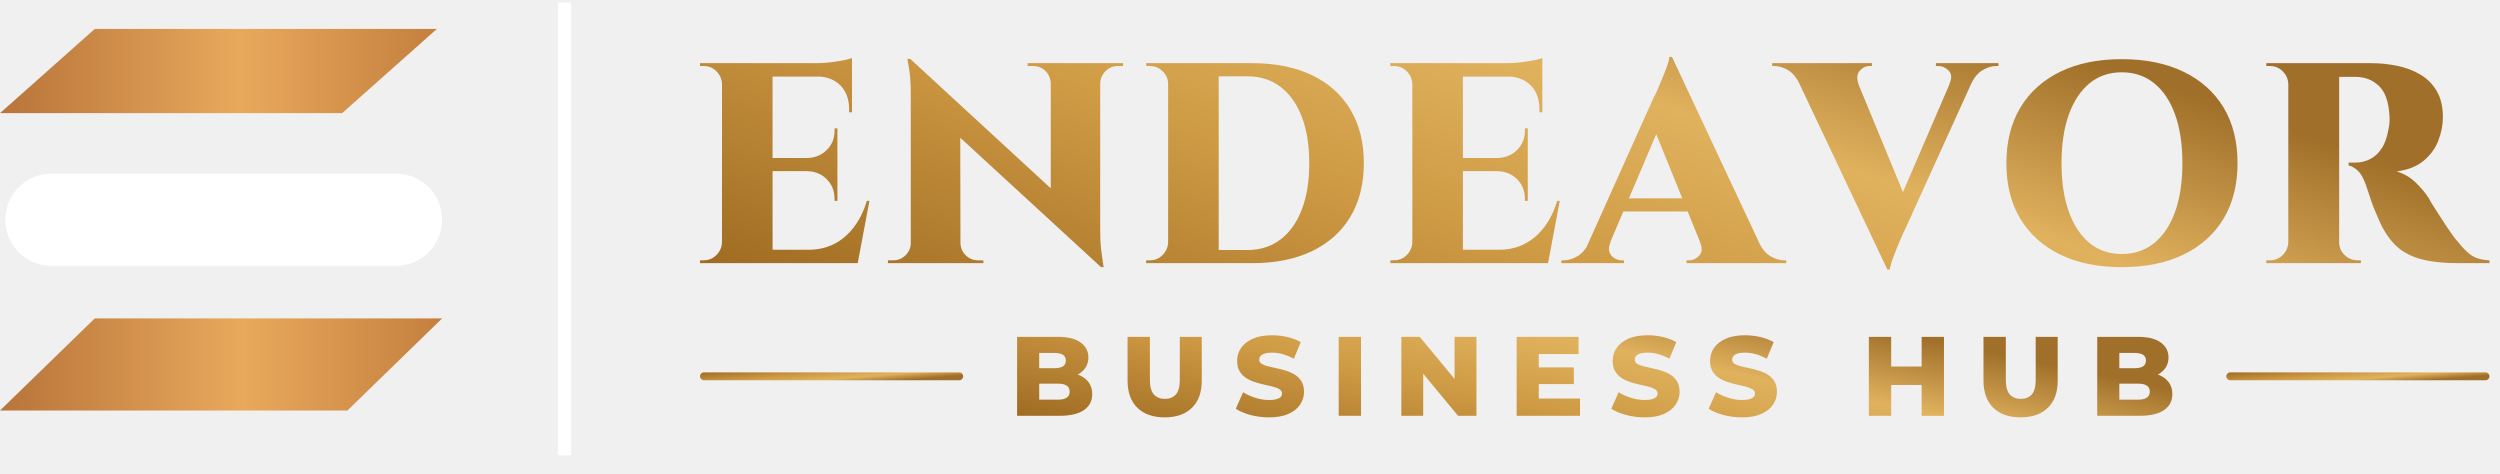
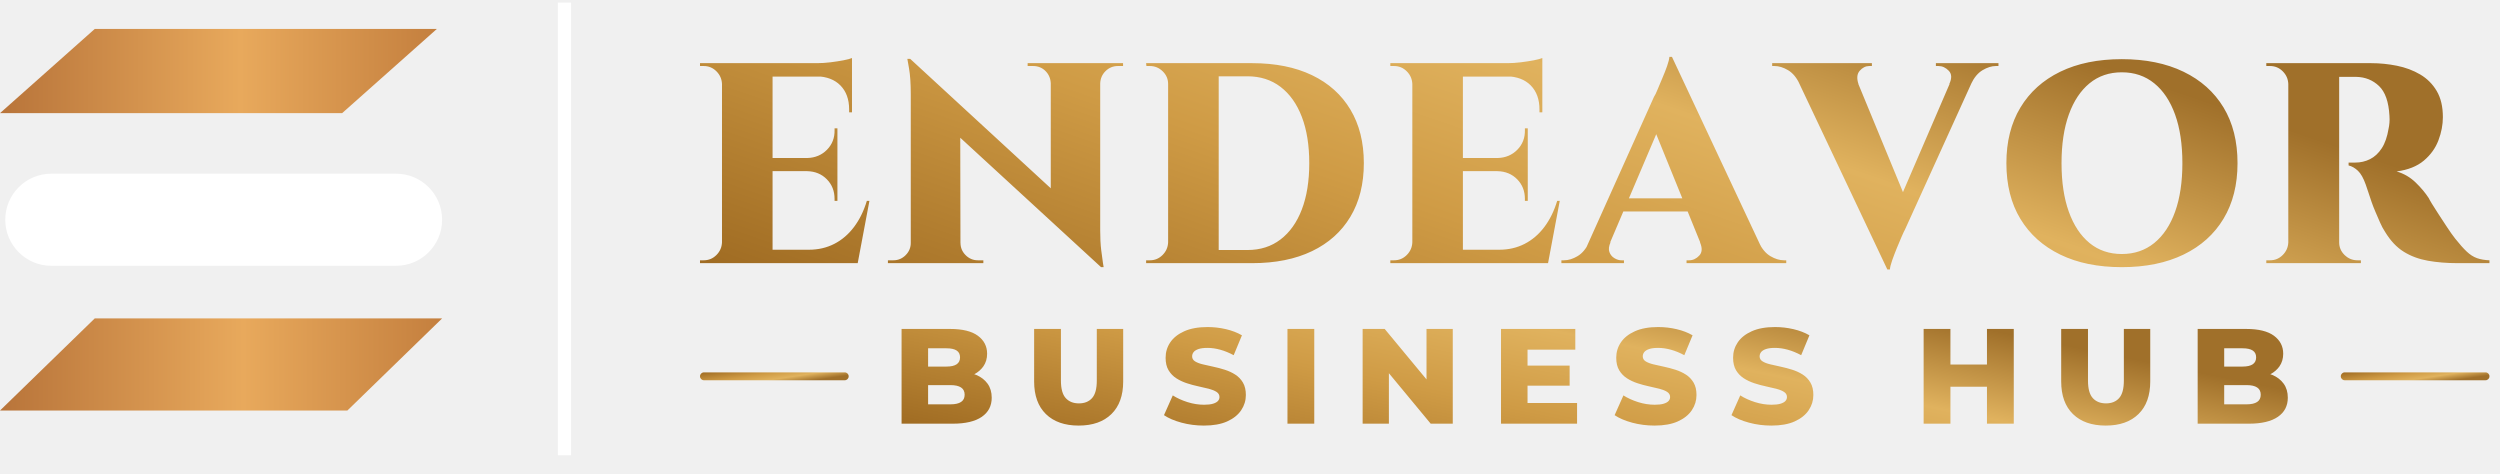
<svg xmlns="http://www.w3.org/2000/svg" viewBox="0 0 950 180" role="img" aria-label="Endeavor Business Hub">
  <defs>
    <linearGradient id="g" x1="0" y1="0" x2="1" y2="0.35">
      <stop offset="0" stop-color="#9f6b22" />
      <stop offset="0.45" stop-color="#cf9b45" />
      <stop offset="0.72" stop-color="#e0b25e" />
      <stop offset="1" stop-color="#a0702a" />
    </linearGradient>
    <linearGradient id="gb" x1="0" y1="0" x2="1" y2="0">
      <stop offset="0" stop-color="#b8743a" />
      <stop offset="0.55" stop-color="#e8a95c" />
      <stop offset="1" stop-color="#c47f3e" />
    </linearGradient>
  </defs>
  <path d="M36 11 H166 L130 43 H0 Z" fill="url(#gb)" />
  <rect x="2" y="66" width="166" height="35" rx="17.5" fill="#ffffff" />
  <path d="M36 121 H168 L132 156 H0 Z" fill="url(#gb)" />
  <rect x="212" y="1" width="5" height="172" fill="#ffffff" />
  <g fill="url(#g)">
    <path transform="translate(262.09 100.00) scale(0.10857 -0.10857)" d="M290 700V0H113V700ZM552 47 585 0H287V47ZM517 368V322H287V368ZM568 700V653H287V700ZM629 218 588 0H381L417 47Q466 47 506.0 67.5Q546 88 575.0 126.5Q604 165 620 218ZM517 324V218H507V225Q507 266 480.0 293.5Q453 321 411 322V324ZM517 472V366H411V368Q453 369 480.5 397.0Q508 425 507 466V472ZM568 656V528H558V538Q558 591 527.5 622.0Q497 653 443 654V656ZM568 718V689L446 700Q468 700 492.5 703.0Q517 706 538.0 710.0Q559 714 568 718ZM116 73V0H36V10Q36 10 42.5 10.0Q49 10 49 10Q75 10 93.5 28.5Q112 47 113 73ZM116 627H113Q112 653 93.5 671.5Q75 690 49 690Q49 690 42.5 690.0Q36 690 36 690V700H116ZM771.737 715 1427.737 111 1439.737 -14 783.737 589ZM776.737 71V0H693.737V10Q693.737 10 702.737 10.0Q711.737 10 712.737 10Q737.737 10 755.737 28.0Q773.737 46 773.737 71ZM947.737 71Q947.737 46 965.737 28.0Q983.737 10 1008.737 10Q1009.737 10 1018.737 10.0Q1027.737 10 1027.737 10V0H944.737V71ZM771.737 715 946.737 530 947.737 0H773.737V590Q773.737 647 767.737 681.0Q761.737 715 761.737 715ZM1436.737 700V114Q1436.737 75 1440.237 46.0Q1443.737 17 1446.237 1.5Q1448.737 -14 1448.737 -14H1439.737L1263.737 183V700ZM1516.737 700V690Q1516.737 690 1507.737 690.0Q1498.737 690 1498.737 690Q1473.737 690 1455.737 672.5Q1437.737 655 1436.737 629H1433.737V700ZM1182.737 700H1265.737V629H1263.737Q1262.737 655 1245.237 672.5Q1227.737 690 1201.737 690Q1201.737 690 1192.737 690.0Q1183.737 690 1182.737 690ZM1968.474 700Q2090.474 700 2177.974 658.0Q2265.474 616 2312.474 537.5Q2359.474 459 2359.474 350Q2359.474 241 2312.474 162.5Q2265.474 84 2177.974 42.0Q2090.474 0 1968.474 0H1722.474L1721.474 46Q1759.474 46 1794.474 46.0Q1829.474 46 1858.474 46.0Q1887.474 46 1908.474 46.0Q1929.474 46 1940.974 46.0Q1952.474 46 1952.474 46Q2019.474 46 2067.974 83.0Q2116.474 120 2142.474 188.0Q2168.474 256 2168.474 350Q2168.474 444 2142.474 512.0Q2116.474 580 2067.974 617.0Q2019.474 654 1952.474 654Q1952.474 654 1940.474 654.0Q1928.474 654 1905.974 654.0Q1883.474 654 1853.974 654.0Q1824.474 654 1787.974 654.0Q1751.474 654 1711.474 654V700ZM1851.474 700V0H1674.474V700ZM1677.474 73V0H1597.474V10Q1597.474 10 1603.974 10.0Q1610.474 10 1610.474 10Q1636.474 10 1654.974 28.5Q1673.474 47 1674.474 73ZM1677.474 627H1674.474Q1674.474 653 1655.474 671.5Q1636.474 690 1610.474 690Q1610.474 690 1604.474 690.0Q1598.474 690 1598.474 690L1597.474 700H1677.474ZM2706.211 700V0H2529.211V700ZM2968.211 47 3001.211 0H2703.211V47ZM2933.211 368V322H2703.211V368ZM2984.211 700V653H2703.211V700ZM3045.211 218 3004.211 0H2797.211L2833.211 47Q2882.211 47 2922.211 67.5Q2962.211 88 2991.211 126.5Q3020.211 165 3036.211 218ZM2933.211 324V218H2923.211V225Q2923.211 266 2896.211 293.5Q2869.211 321 2827.211 322V324ZM2933.211 472V366H2827.211V368Q2869.211 369 2896.711 397.0Q2924.211 425 2923.211 466V472ZM2984.211 656V528H2974.211V538Q2974.211 591 2943.711 622.0Q2913.211 653 2859.211 654V656ZM2984.211 718V689L2862.211 700Q2884.211 700 2908.711 703.0Q2933.211 706 2954.211 710.0Q2975.211 714 2984.211 718ZM2532.211 73V0H2452.211V10Q2452.211 10 2458.711 10.0Q2465.211 10 2465.211 10Q2491.211 10 2509.711 28.5Q2528.211 47 2529.211 73ZM2532.211 627H2529.211Q2528.211 653 2509.711 671.5Q2491.211 690 2465.211 690Q2465.211 690 2458.711 690.0Q2452.211 690 2452.211 690V700H2532.211ZM3437.947 722 3773.947 6H3563.947L3363.947 498ZM3222.947 73Q3213.947 53 3218.947 39.0Q3223.947 25 3236.447 17.5Q3248.947 10 3260.947 10H3269.947V0H3050.947V10Q3050.947 10 3055.447 10.0Q3059.947 10 3059.947 10Q3082.947 10 3107.447 24.5Q3131.947 39 3147.947 73ZM3437.947 722 3438.947 583 3191.947 3H3114.947L3374.947 582Q3379.947 589 3387.447 607.5Q3394.947 626 3404.447 648.0Q3413.947 670 3420.947 690.0Q3427.947 710 3428.947 722ZM3530.947 227V181H3241.947V227ZM3535.947 73H3741.947Q3757.947 39 3782.447 24.5Q3806.947 10 3829.947 10Q3829.947 10 3833.947 10.0Q3837.947 10 3837.947 10V0H3488.947V10H3497.947Q3517.947 10 3533.447 26.5Q3548.947 43 3535.947 73ZM4191.684 -22 3852.684 694H4062.684L4265.684 202ZM4191.684 -22 4189.684 117 4439.684 697H4516.684L4253.684 118Q4249.684 111 4241.684 92.5Q4233.684 74 4224.684 52.0Q4215.684 30 4208.684 10.0Q4201.684 -10 4200.684 -22ZM4408.684 627Q4422.684 657 4406.684 673.5Q4390.684 690 4370.684 690H4361.684V700H4580.684V690Q4580.684 690 4576.184 690.0Q4571.684 690 4571.684 690Q4549.684 690 4525.184 675.5Q4500.684 661 4484.684 627ZM4090.684 627H3884.684Q3868.684 661 3844.184 675.5Q3819.684 690 3796.684 690Q3796.684 690 3792.684 690.0Q3788.684 690 3788.684 690V700H4137.684V690H4128.684Q4109.684 690 4095.184 673.5Q4080.684 657 4090.684 627ZM5012.421 714Q5137.421 714 5228.421 670.0Q5319.421 626 5368.421 545.0Q5417.421 464 5417.421 350Q5417.421 237 5368.421 155.5Q5319.421 74 5228.421 30.0Q5137.421 -14 5012.421 -14Q4887.421 -14 4796.921 30.0Q4706.421 74 4657.421 155.0Q4608.421 236 4608.421 350Q4608.421 463 4657.421 544.5Q4706.421 626 4796.921 670.0Q4887.421 714 5012.421 714ZM5012.421 32Q5078.421 32 5125.921 70.5Q5173.421 109 5198.921 180.0Q5224.421 251 5224.421 350Q5224.421 449 5198.921 520.0Q5173.421 591 5125.921 629.5Q5078.421 668 5012.421 668Q4946.421 668 4899.421 629.5Q4852.421 591 4826.921 520.0Q4801.421 449 4801.421 350Q4801.421 251 4826.921 180.0Q4852.421 109 4899.421 70.5Q4946.421 32 5012.421 32ZM5760.158 700H5885.158Q5930.158 700 5975.158 691.0Q6020.158 682 6056.658 660.5Q6093.158 639 6114.658 602.5Q6136.158 566 6136.158 511Q6136.158 471 6120.658 430.0Q6105.158 389 6069.658 359.0Q6034.158 329 5974.158 321Q6012.158 310 6040.658 282.5Q6069.158 255 6087.158 227Q6088.158 224 6097.158 209.0Q6106.158 194 6120.658 172.0Q6135.158 150 6150.158 127.0Q6165.158 104 6179.158 86Q6202.158 57 6219.658 40.5Q6237.158 24 6255.658 17.5Q6274.158 11 6299.158 10V0H6188.158Q6131.158 0 6083.658 8.5Q6036.158 17 5999.158 40.0Q5962.158 63 5934.158 109Q5924.158 124 5916.158 142.5Q5908.158 161 5900.158 179.5Q5892.158 198 5886.158 215.5Q5880.158 233 5875.158 248.5Q5870.158 264 5866.158 275Q5854.158 309 5838.658 323.5Q5823.158 338 5806.158 342V352Q5809.158 352 5816.658 352.0Q5824.158 352 5829.158 352Q5857.158 352 5881.158 364.0Q5905.158 376 5922.158 402.0Q5939.158 428 5946.158 471Q5948.158 480 5949.158 491.0Q5950.158 502 5949.158 516Q5945.158 589 5912.658 620.0Q5880.158 651 5833.158 652Q5823.158 652 5811.158 652.0Q5799.158 652 5788.158 652.0Q5777.158 652 5770.158 652Q5770.158 652 5767.658 664.0Q5765.158 676 5762.658 688.0Q5760.158 700 5760.158 700ZM5773.158 700V0H5595.158V700ZM5598.158 73V0H5518.158V10Q5520.158 10 5525.158 10.0Q5530.158 10 5531.158 10Q5557.158 10 5575.658 28.5Q5594.158 47 5595.158 73ZM5598.158 627H5595.158Q5594.158 653 5575.658 671.5Q5557.158 690 5531.158 690Q5530.158 690 5525.158 690.0Q5520.158 690 5518.158 690V700H5598.158ZM5770.158 73H5773.158Q5773.158 47 5792.158 28.5Q5811.158 10 5837.158 10Q5839.158 10 5843.658 10.0Q5848.158 10 5849.158 10V0H5770.158Z" />
-     <rect x="266" y="141.5" width="100" height="3" rx="1.5" />
-     <rect x="846" y="141.5" width="100" height="3" rx="1.5" />
-     <path transform="translate(383.50 158.00) scale(0.04286 -0.04286)" d="M70 0V700H428Q566 700 634.0 649.5Q702 599 702 517Q702 463 674 423Q649 388 607 365Q614 363 620 361Q675 338 705.5 295.5Q736 253 736 192Q736 101 662.5 50.5Q589 0 448 0ZM266 143H432Q483 143 509.5 160.5Q536 178 536.0 214.0Q536 250 509.5 267.5Q483 285 432 285H266ZM266 422H402Q452 422 477.0 439.0Q502 456 502.0 490.0Q502 524 477.0 540.5Q452 557 402 557H266ZM1378.4 -14Q1223.4 -14 1136.4 71.0Q1049.4 156 1049.4 312V700H1247.4V318Q1247.4 228 1282.9 189.0Q1318.4 150 1380.4 150Q1442.4 150 1477.4 189.0Q1512.4 228 1512.4 318V700H1707.4V312Q1707.4 156 1620.4 71.0Q1533.4 -14 1378.4 -14ZM2303.8 -14Q2217.8 -14 2138.3 7.5Q2058.8 29 2008.8 63L2073.8 209Q2120.8 179 2182.3 159.5Q2243.8 140 2304.8 140Q2345.8 140 2370.8 147.5Q2395.8 155 2407.3 167.5Q2418.8 180 2418.8 197Q2418.8 221 2396.8 235.0Q2374.8 249 2339.8 258.0Q2304.8 267 2262.3 276.0Q2219.8 285 2177.3 299.0Q2134.8 313 2099.8 335.5Q2064.8 358 2042.8 394.5Q2020.8 431 2020.8 487Q2020.8 550 2055.3 601.0Q2089.8 652 2158.8 683.0Q2227.8 714 2330.8 714Q2399.8 714 2466.3 698.5Q2532.8 683 2584.8 653L2523.8 506Q2473.8 533 2424.8 546.5Q2375.8 560 2329.8 560Q2288.8 560 2263.8 551.5Q2238.8 543 2227.8 529.0Q2216.8 515 2216.8 497Q2216.8 474 2238.3 460.5Q2259.8 447 2295.3 438.5Q2330.8 430 2373.3 421.0Q2415.8 412 2458.3 398.5Q2500.8 385 2535.8 362.5Q2570.8 340 2592.3 303.5Q2613.8 267 2613.8 212Q2613.8 151 2579.3 99.5Q2544.8 48 2476.3 17.0Q2407.8 -14 2303.8 -14ZM2921.2 0V700H3119.2V0ZM3476.6 0V700H3639.6L3948.6 327V700H4142.6V0H3979.6L3670.6 373V0ZM4499.0 0V700H5048.0V547H4695.0V429H5006.0V281H4695.0V153H5061.0V0ZM5633.4 -14Q5547.4 -14 5467.9 7.5Q5388.4 29 5338.4 63L5403.4 209Q5450.4 179 5511.9 159.5Q5573.4 140 5634.4 140Q5675.4 140 5700.4 147.5Q5725.4 155 5736.9 167.5Q5748.4 180 5748.4 197Q5748.4 221 5726.4 235.0Q5704.4 249 5669.4 258.0Q5634.4 267 5591.9 276.0Q5549.4 285 5506.9 299.0Q5464.4 313 5429.4 335.5Q5394.4 358 5372.4 394.5Q5350.4 431 5350.4 487Q5350.4 550 5384.9 601.0Q5419.4 652 5488.4 683.0Q5557.4 714 5660.4 714Q5729.4 714 5795.9 698.5Q5862.4 683 5914.4 653L5853.4 506Q5803.4 533 5754.4 546.5Q5705.4 560 5659.4 560Q5618.4 560 5593.4 551.5Q5568.4 543 5557.4 529.0Q5546.4 515 5546.4 497Q5546.4 474 5567.9 460.5Q5589.4 447 5624.9 438.5Q5660.4 430 5702.9 421.0Q5745.4 412 5787.9 398.5Q5830.4 385 5865.4 362.5Q5900.4 340 5921.9 303.5Q5943.4 267 5943.4 212Q5943.4 151 5908.9 99.5Q5874.4 48 5805.9 17.0Q5737.4 -14 5633.4 -14ZM6496.8 -14Q6410.8 -14 6331.3 7.5Q6251.8 29 6201.8 63L6266.8 209Q6313.8 179 6375.3 159.5Q6436.8 140 6497.8 140Q6538.8 140 6563.8 147.5Q6588.8 155 6600.3 167.5Q6611.8 180 6611.8 197Q6611.8 221 6589.8 235.0Q6567.8 249 6532.8 258.0Q6497.8 267 6455.3 276.0Q6412.8 285 6370.3 299.0Q6327.8 313 6292.8 335.5Q6257.8 358 6235.8 394.5Q6213.8 431 6213.8 487Q6213.8 550 6248.3 601.0Q6282.8 652 6351.8 683.0Q6420.8 714 6523.8 714Q6592.8 714 6659.3 698.5Q6725.8 683 6777.8 653L6716.8 506Q6666.8 533 6617.8 546.5Q6568.8 560 6522.8 560Q6481.8 560 6456.8 551.5Q6431.8 543 6420.8 529.0Q6409.8 515 6409.8 497Q6409.8 474 6431.3 460.5Q6452.8 447 6488.3 438.5Q6523.8 430 6566.3 421.0Q6608.8 412 6651.3 398.5Q6693.8 385 6728.8 362.5Q6763.8 340 6785.3 303.5Q6806.8 267 6806.8 212Q6806.8 151 6772.3 99.5Q6737.8 48 6669.3 17.0Q6600.8 -14 6496.8 -14ZM8089.6 0V273H7819.6V0H7621.6V700H7819.6V437H8089.6V700H8287.6V0ZM8967 -14Q8812 -14 8725 71.0Q8638 156 8638 312V700H8836V318Q8836 228 8871.5 189.0Q8907 150 8969 150Q9031 150 9066 189.0Q9101 228 9101 318V700H9296V312Q9296 156 9209 71.0Q9122 -14 8967 -14ZM9646.4 0V700H10004.4Q10142.4 700 10210.4 649.5Q10278.4 599 10278.4 517Q10278.4 463 10250.4 423Q10225.4 388 10183.4 365Q10190.4 363 10196.4 361Q10251.4 338 10281.9 295.5Q10312.4 253 10312.4 192Q10312.4 101 10238.9 50.5Q10165.4 0 10024.4 0ZM9842.4 143H10008.4Q10059.4 143 10085.9 160.5Q10112.4 178 10112.4 214.0Q10112.4 250 10085.9 267.5Q10059.4 285 10008.4 285H9842.4ZM9842.4 422H9978.4Q10028.4 422 10053.4 439.0Q10078.4 456 10078.4 490.0Q10078.4 524 10053.4 540.5Q10028.4 557 9978.4 557H9842.4Z" />
+     <rect x="266" y="141.5" width="56.5" height="3" rx="1.5" />
+     <rect x="889.5" y="141.5" width="56.5" height="3" rx="1.5" />
+     <path transform="translate(339.00 161.00) scale(0.05143 -0.05143)" d="M70 0V700H428Q566 700 634.0 649.5Q702 599 702 517Q702 463 674 423Q649 388 607 365Q614 363 620 361Q675 338 705.5 295.5Q736 253 736 192Q736 101 662.5 50.5Q589 0 448 0ZM266 143H432Q483 143 509.5 160.5Q536 178 536.0 214.0Q536 250 509.5 267.5Q483 285 432 285H266ZM266 422H402Q452 422 477.0 439.0Q502 456 502.0 490.0Q502 524 477.0 540.5Q452 557 402 557H266ZM1378.4 -14Q1223.4 -14 1136.4 71.0Q1049.4 156 1049.4 312V700H1247.4V318Q1247.4 228 1282.9 189.0Q1318.4 150 1380.4 150Q1442.4 150 1477.4 189.0Q1512.4 228 1512.4 318V700H1707.4V312Q1707.4 156 1620.4 71.0Q1533.4 -14 1378.4 -14ZM2303.8 -14Q2217.8 -14 2138.3 7.5Q2058.8 29 2008.8 63L2073.8 209Q2120.8 179 2182.3 159.5Q2243.8 140 2304.8 140Q2345.8 140 2370.8 147.5Q2395.8 155 2407.3 167.5Q2418.8 180 2418.8 197Q2418.8 221 2396.8 235.0Q2374.8 249 2339.8 258.0Q2304.8 267 2262.3 276.0Q2219.8 285 2177.3 299.0Q2134.8 313 2099.8 335.5Q2064.8 358 2042.8 394.5Q2020.8 431 2020.8 487Q2020.8 550 2055.3 601.0Q2089.8 652 2158.8 683.0Q2227.8 714 2330.8 714Q2399.8 714 2466.3 698.5Q2532.8 683 2584.8 653L2523.8 506Q2473.8 533 2424.8 546.5Q2375.8 560 2329.8 560Q2288.8 560 2263.8 551.5Q2238.8 543 2227.8 529.0Q2216.8 515 2216.8 497Q2216.8 474 2238.3 460.5Q2259.8 447 2295.3 438.5Q2330.8 430 2373.3 421.0Q2415.8 412 2458.3 398.5Q2500.8 385 2535.8 362.5Q2570.8 340 2592.3 303.5Q2613.8 267 2613.8 212Q2613.8 151 2579.3 99.5Q2544.8 48 2476.3 17.0Q2407.8 -14 2303.8 -14ZM2921.2 0V700H3119.2V0ZM3476.6 0V700H3639.6L3948.6 327V700H4142.6V0H3979.6L3670.6 373V0ZM4499.0 0V700H5048.0V547H4695.0V429H5006.0V281H4695.0V153H5061.0V0ZM5633.4 -14Q5547.4 -14 5467.9 7.5Q5388.4 29 5338.4 63L5403.4 209Q5450.4 179 5511.9 159.5Q5573.4 140 5634.4 140Q5675.4 140 5700.4 147.5Q5725.4 155 5736.9 167.5Q5748.4 180 5748.4 197Q5748.4 221 5726.4 235.0Q5704.4 249 5669.4 258.0Q5634.4 267 5591.9 276.0Q5549.4 285 5506.9 299.0Q5464.4 313 5429.4 335.5Q5394.4 358 5372.4 394.5Q5350.4 431 5350.4 487Q5350.4 550 5384.9 601.0Q5419.4 652 5488.4 683.0Q5557.4 714 5660.4 714Q5729.4 714 5795.9 698.5Q5862.4 683 5914.4 653L5853.4 506Q5803.4 533 5754.4 546.5Q5705.4 560 5659.4 560Q5618.4 560 5593.4 551.5Q5568.4 543 5557.4 529.0Q5546.4 515 5546.4 497Q5546.4 474 5567.9 460.5Q5589.4 447 5624.9 438.5Q5660.4 430 5702.9 421.0Q5745.4 412 5787.9 398.5Q5830.4 385 5865.4 362.5Q5900.4 340 5921.9 303.5Q5943.4 267 5943.4 212Q5943.4 151 5908.9 99.5Q5874.4 48 5805.9 17.0Q5737.4 -14 5633.4 -14ZM6496.8 -14Q6410.8 -14 6331.3 7.5Q6251.8 29 6201.8 63L6266.8 209Q6313.8 179 6375.3 159.5Q6436.8 140 6497.8 140Q6538.8 140 6563.8 147.5Q6588.8 155 6600.3 167.5Q6611.8 180 6611.8 197Q6611.8 221 6589.8 235.0Q6567.8 249 6532.8 258.0Q6497.8 267 6455.3 276.0Q6412.8 285 6370.3 299.0Q6327.8 313 6292.8 335.5Q6257.8 358 6235.8 394.5Q6213.8 431 6213.8 487Q6213.8 550 6248.3 601.0Q6282.8 652 6351.8 683.0Q6420.8 714 6523.8 714Q6592.8 714 6659.3 698.5Q6725.8 683 6777.8 653L6716.8 506Q6666.8 533 6617.8 546.5Q6568.8 560 6522.8 560Q6481.8 560 6456.8 551.5Q6431.8 543 6420.8 529.0Q6409.8 515 6409.8 497Q6409.8 474 6431.3 460.5Q6452.8 447 6488.3 438.5Q6523.8 430 6566.3 421.0Q6608.8 412 6651.3 398.5Q6693.8 385 6728.8 362.5Q6763.8 340 6785.3 303.5Q6806.8 267 6806.8 212Q6806.8 151 6772.3 99.5Q6737.8 48 6669.3 17.0Q6600.8 -14 6496.8 -14ZM8089.6 0V273H7819.6V0H7621.6V700H7819.6V437H8089.6V700H8287.6V0ZM8967 -14Q8812 -14 8725 71.0Q8638 156 8638 312V700H8836V318Q8836 228 8871.5 189.0Q8907 150 8969 150Q9031 150 9066 189.0Q9101 228 9101 318V700H9296V312Q9296 156 9209 71.0Q9122 -14 8967 -14ZM9646.4 0V700H10004.4Q10142.4 700 10210.4 649.5Q10278.4 599 10278.4 517Q10278.4 463 10250.4 423Q10225.4 388 10183.4 365Q10190.4 363 10196.4 361Q10251.4 338 10281.9 295.5Q10312.4 253 10312.4 192Q10312.4 101 10238.9 50.5Q10165.4 0 10024.4 0ZM9842.4 143H10008.4Q10059.4 143 10085.9 160.5Q10112.4 178 10112.4 214.0Q10112.4 250 10085.9 267.5Q10059.4 285 10008.4 285H9842.4ZM9842.4 422H9978.4Q10028.4 422 10053.4 439.0Q10078.4 456 10078.4 490.0Q10078.4 524 10053.4 540.5Q10028.4 557 9978.4 557H9842.4Z" />
  </g>
</svg>
